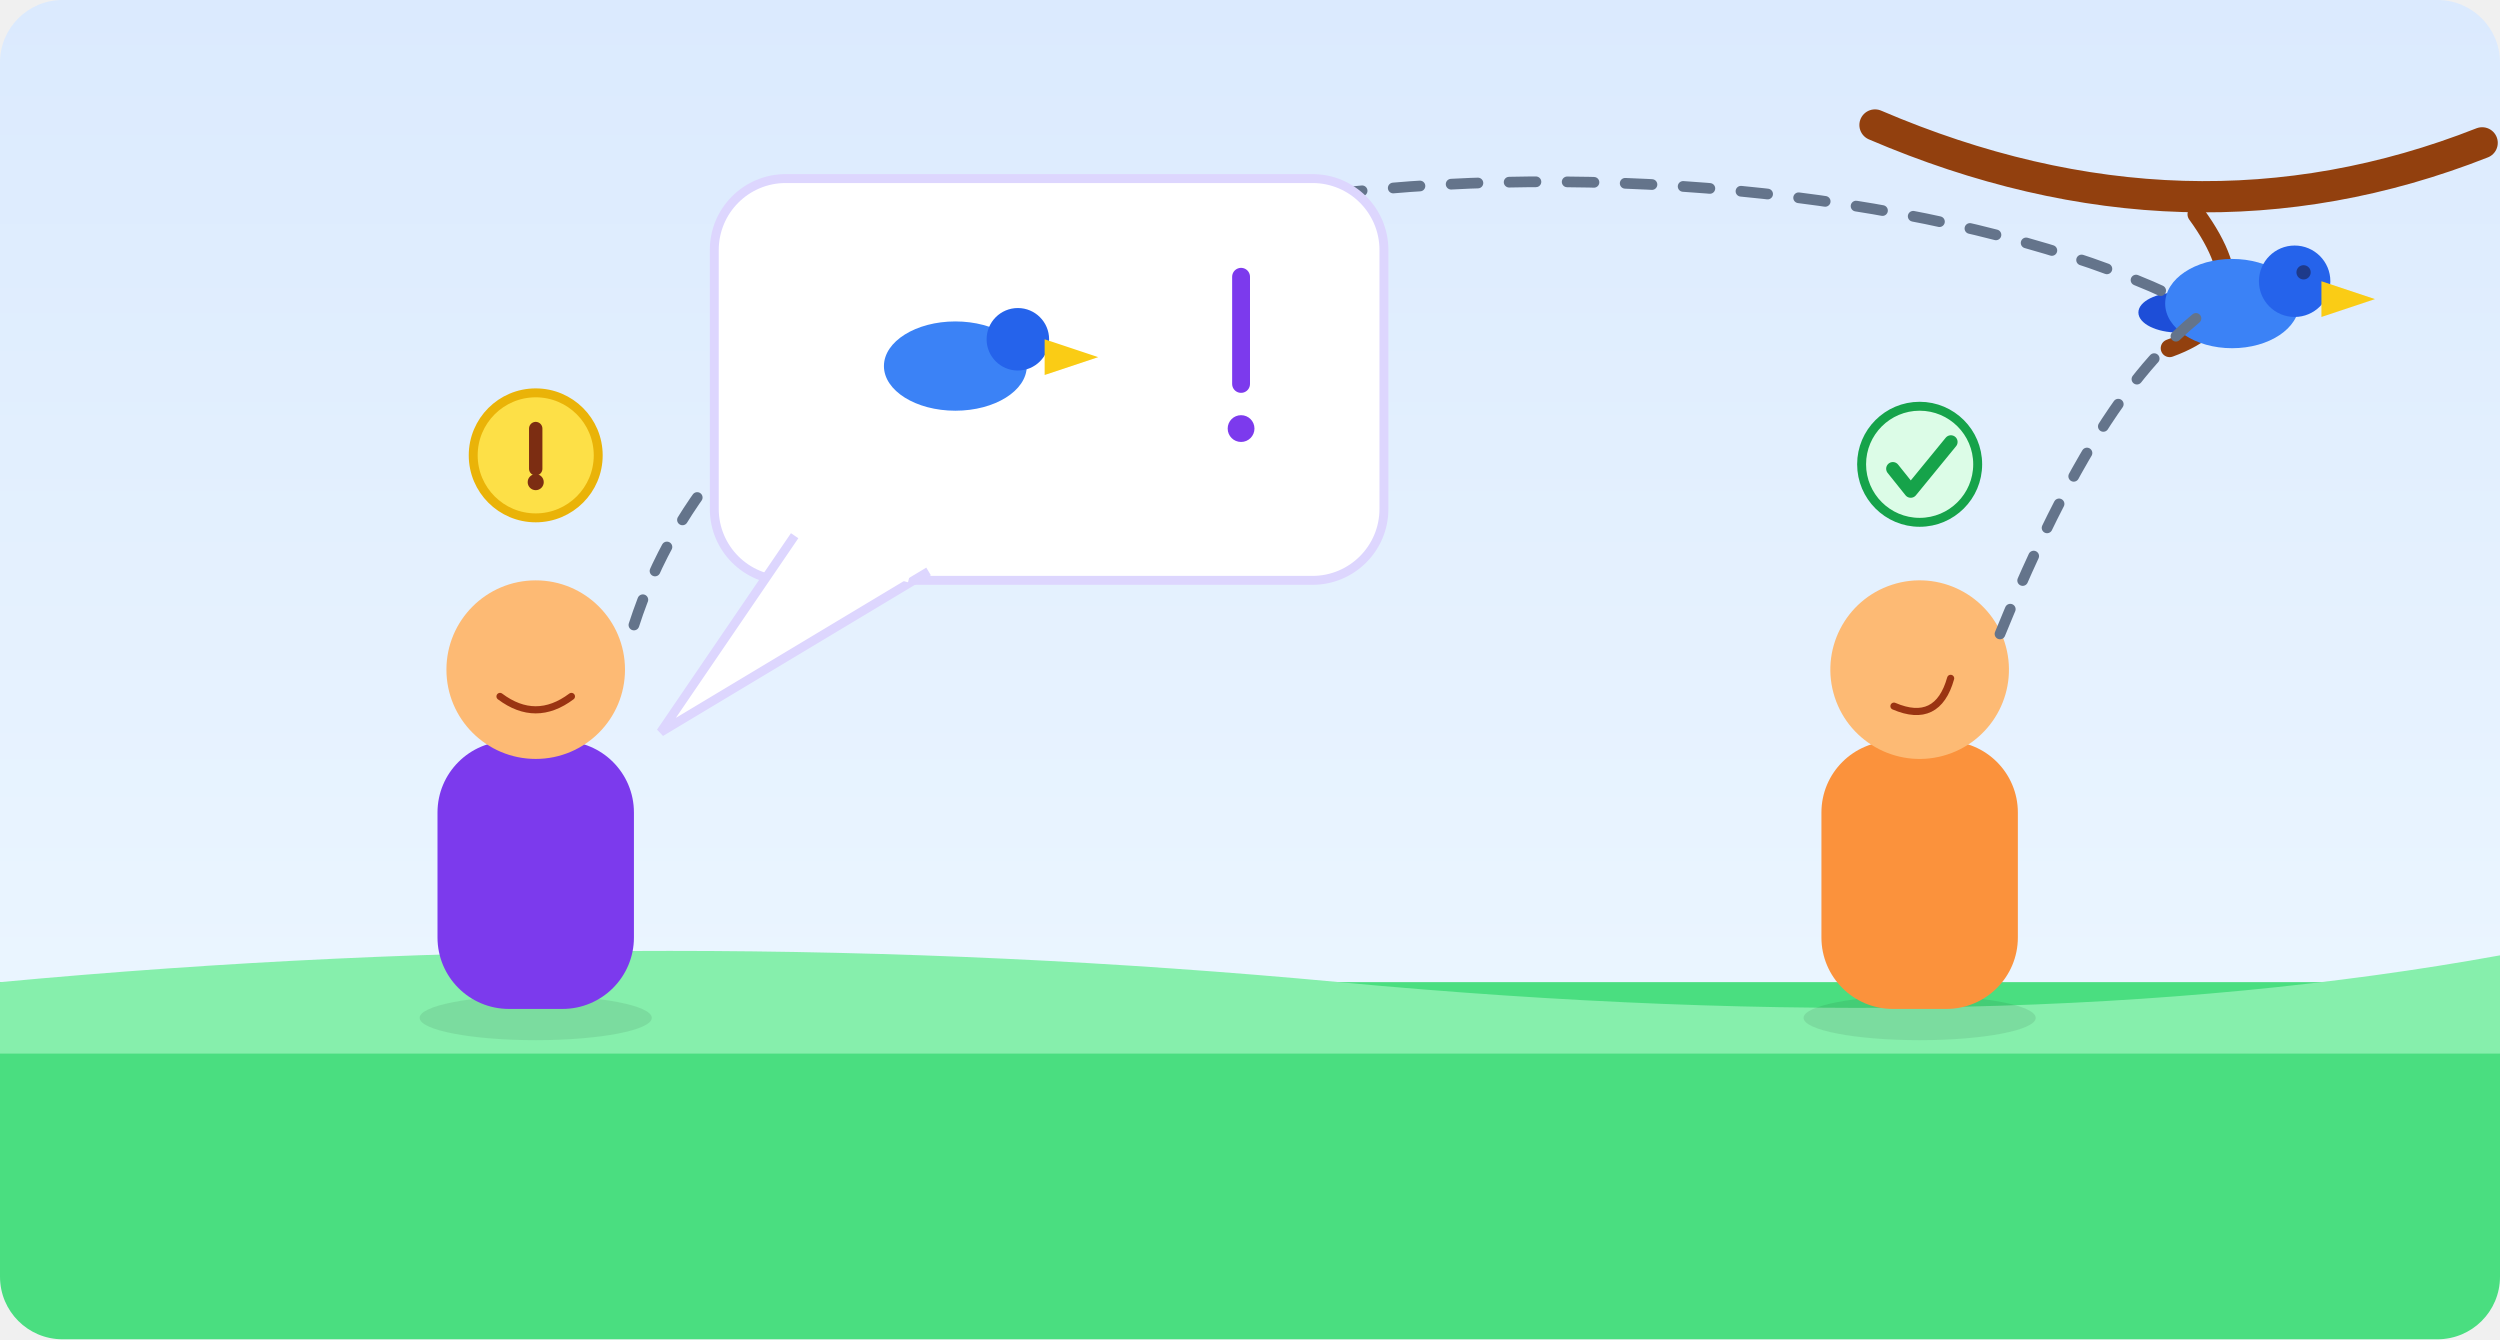
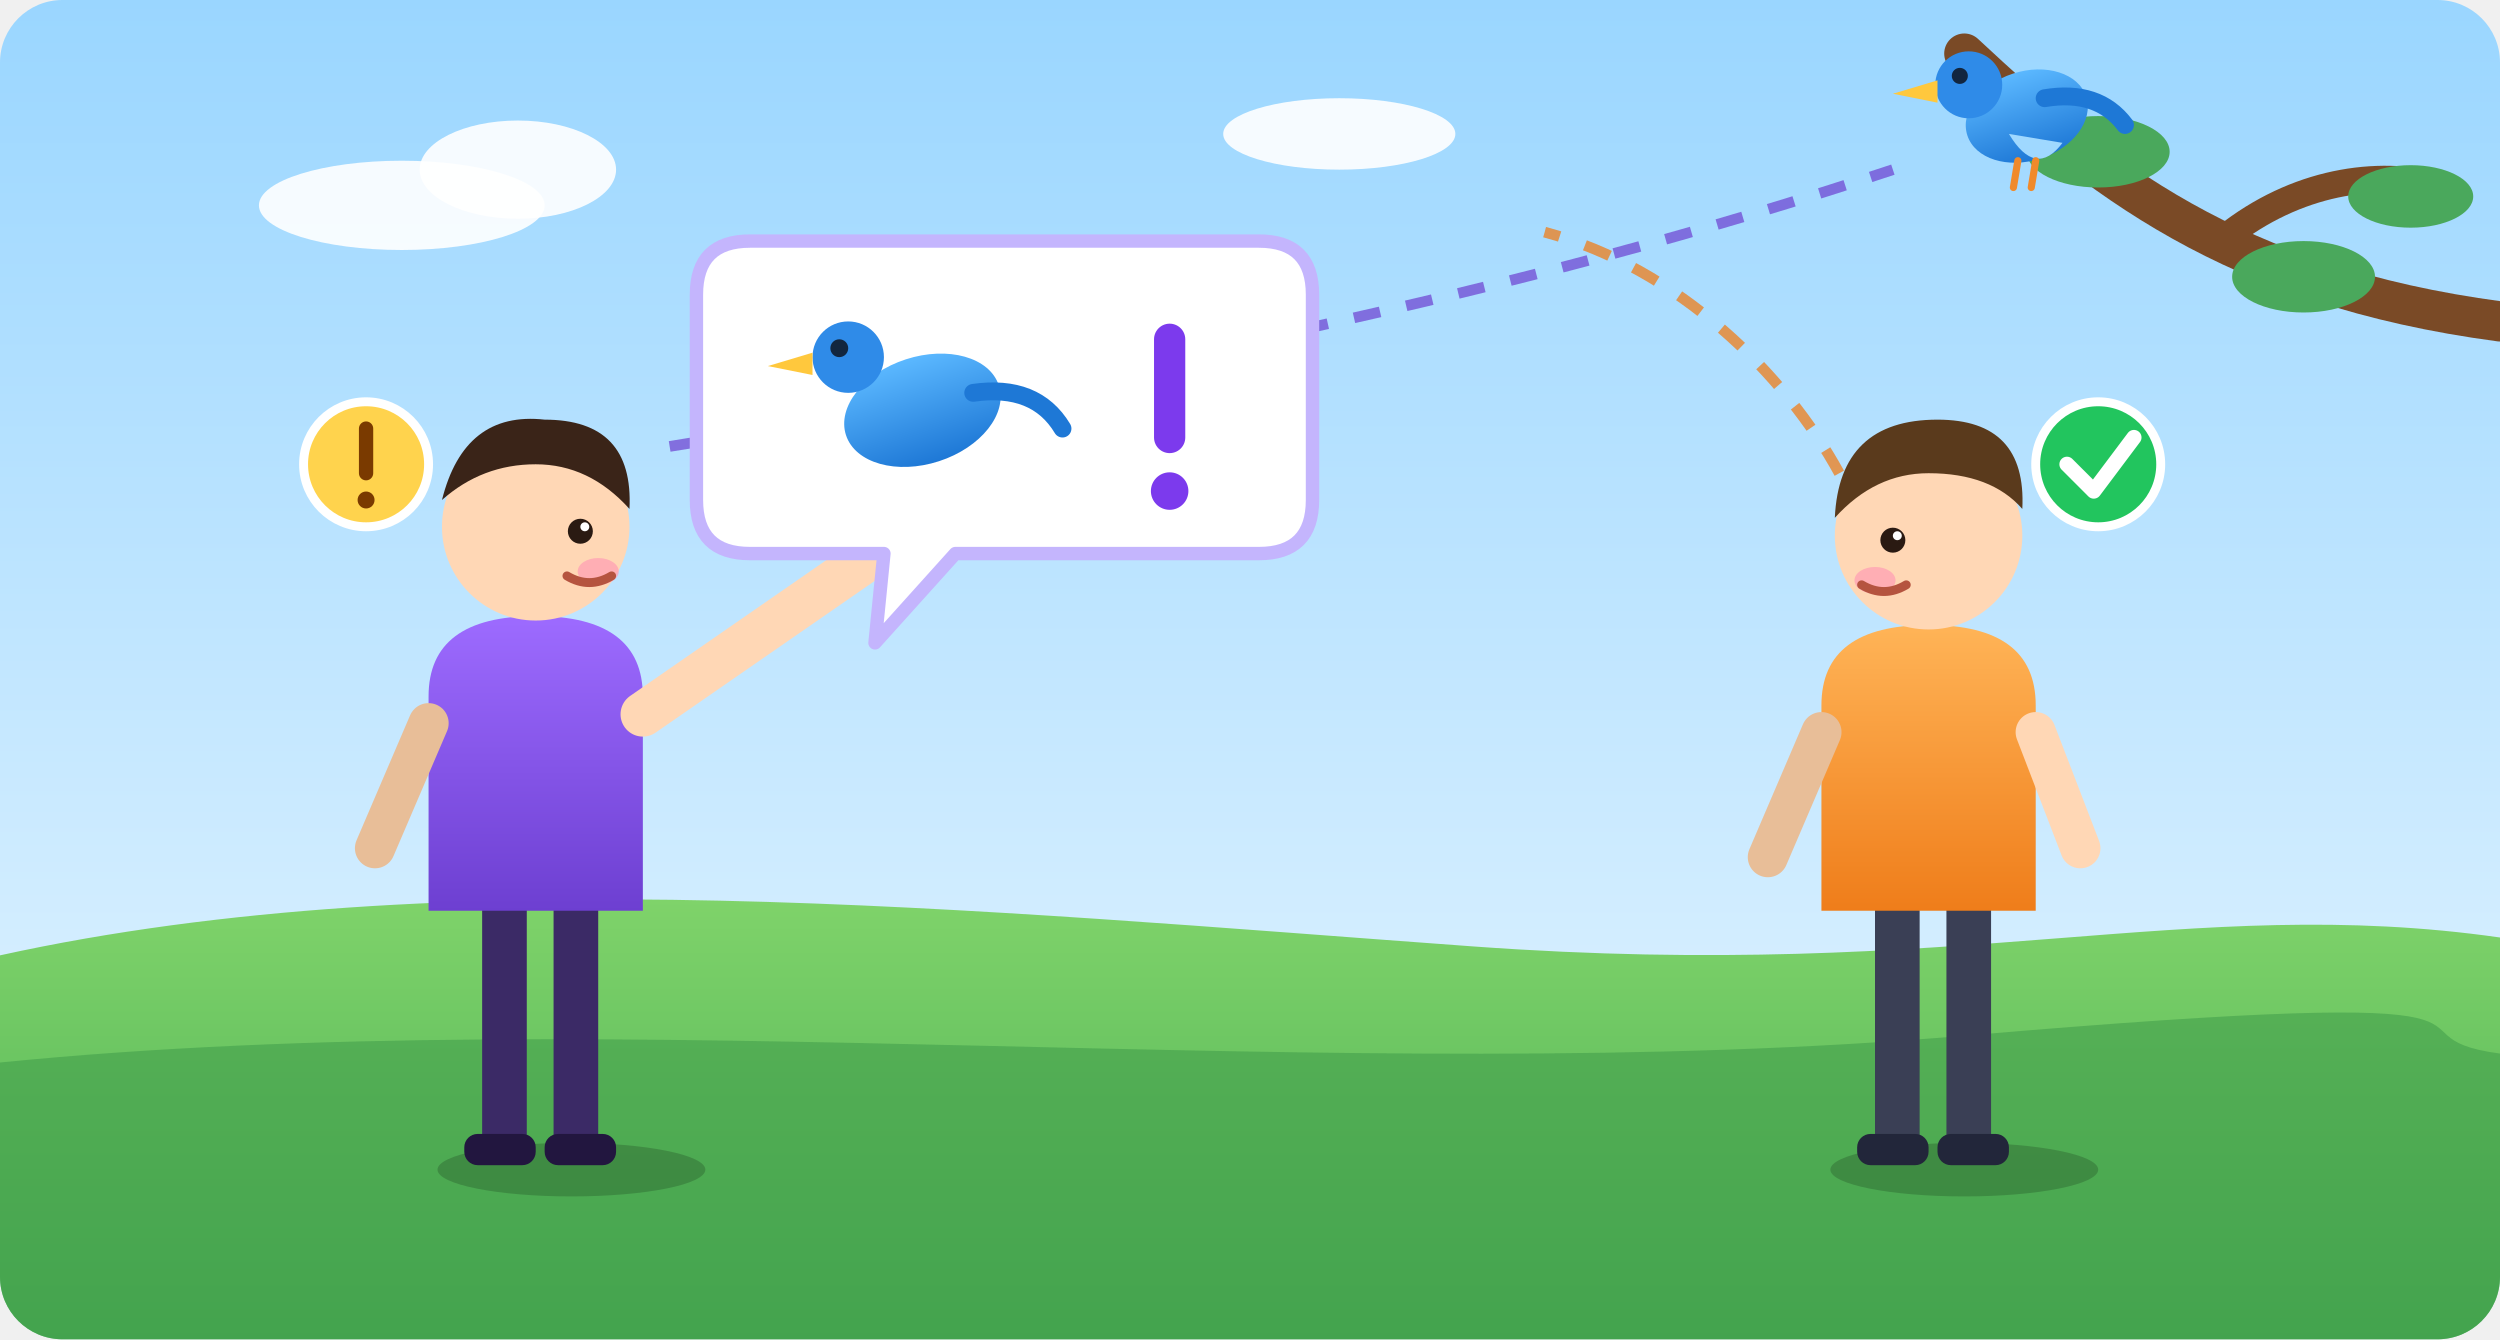
- <svg xmlns="http://www.w3.org/2000/svg" data-n="3" data-t="1" data-c="#7c3aed" viewBox="0 0 560 300" role="img" aria-label="새가 있는 것을 알아차리고 말풍선으로 한마디 전하면 상대가 알아듣는 모습">
+ <svg xmlns="http://www.w3.org/2000/svg" data-n="3" data-t="1" data-c="#7c3aed" viewBox="0 0 560 300" role="img" aria-label="새를 알아차리고 한마디 건네고, 상대도 알아듣는 모습">
  <defs>
    <linearGradient id="remark_sky" x1="0" y1="0" x2="0" y2="1">
-       <stop offset="0" stop-color="#dbeafe" />
-       <stop offset="1" stop-color="#f0f9ff" />
+       <stop offset="0" stop-color="#9ad6ff" />
+       <stop offset="1" stop-color="#eaf7ff" />
+     </linearGradient>
+     <linearGradient id="remark_grass" x1="0" y1="0" x2="0" y2="1">
+       <stop offset="0" stop-color="#7fd36a" />
+       <stop offset="1" stop-color="#4aae54" />
+     </linearGradient>
+     <linearGradient id="remark_a" x1="0" y1="0" x2="0" y2="1">
+       <stop offset="0" stop-color="#9d6bff" />
+       <stop offset="1" stop-color="#6d3fd1" />
+     </linearGradient>
+     <linearGradient id="remark_b" x1="0" y1="0" x2="0" y2="1">
+       <stop offset="0" stop-color="#ffb457" />
+       <stop offset="1" stop-color="#ef7d1a" />
+     </linearGradient>
+     <linearGradient id="remark_bird" x1="0" y1="0" x2="0" y2="1">
+       <stop offset="0" stop-color="#5bb8ff" />
+       <stop offset="1" stop-color="#1e78d6" />
    </linearGradient>
    <clipPath id="remark_clip">
      <rect width="560" height="300" rx="14" />
    </clipPath>
  </defs>
  <g clip-path="url(#remark_clip)">
    <rect width="560" height="300" fill="url(#remark_sky)" />
-     <rect y="220" width="560" height="80" fill="#4ade80" />
-     <path d="M0 220Q150 206 300 220T560 214V236H0Z" fill="#86efac" />
-     <path d="M420 28Q490 58 556 32" stroke="#92400e" stroke-width="7" fill="none" stroke-linecap="round" />
-     <path d="M492 48Q508 70 486 78" stroke="#92400e" stroke-width="4" fill="none" stroke-linecap="round" />
-     <g class="vs" data-s="1">
-       <g transform="translate(498 62)">
-         <ellipse cx="-10" cy="8" rx="9" ry="4.5" fill="#1d4ed8" />
-         <ellipse cx="2" cy="6" rx="15" ry="10" fill="#3b82f6" />
-         <circle cx="16" cy="1" r="8" fill="#2563eb" />
-         <path d="M22 1L34 5L22 9Z" fill="#facc15" />
-         <circle cx="18" cy="-1" r="1.6" fill="#1e3a8a" />
+     <g fill="#fff" fill-opacity=".9">
+       <ellipse cx="90" cy="46" rx="32" ry="10" />
+       <ellipse cx="116" cy="38" rx="22" ry="11" />
+       <ellipse cx="300" cy="30" rx="26" ry="8" />
+     </g>
+     <path d="M0 214C100 192 220 204 330 212S490 200 560 210V300H0Z" fill="url(#remark_grass)" />
+     <path d="M0 238C140 224 300 244 440 232S530 232 560 236V300H0Z" fill="#3e9a4a" fill-opacity=".55" />
+     <path d="M440 12C470 40 500 64 560 72" stroke="#7a4a26" stroke-width="9" stroke-linecap="round" fill="none" />
+     <path d="M500 52C516 40 534 38 548 42" stroke="#7a4a26" stroke-width="6" stroke-linecap="round" fill="none" />
+     <g fill="#4aa85c">
+       <ellipse cx="470" cy="34" rx="16" ry="8" />
+       <ellipse cx="516" cy="62" rx="16" ry="8" />
+       <ellipse cx="540" cy="44" rx="14" ry="7" />
+     </g>
+     <g>
+       <ellipse cx="454" cy="26" rx="14" ry="10" transform="rotate(-18 454 26)" fill="url(#remark_bird)" />
+       <circle cx="441" cy="19" r="7.5" fill="#2f8be8" />
+       <path d="M434 18L424 21L434 23Z" fill="#ffc83d" />
+       <circle cx="439" cy="17" r="1.8" fill="#12263f" />
+       <path d="M458 22Q470 20 476 28" stroke="#1e78d6" stroke-width="4" stroke-linecap="round" fill="none" />
+       <path d="M450 30Q456 40 462 32" fill="#9fd8ff" />
+       <path d="M452 36l-1 6M456 36l-1 6" stroke="#f08a2a" stroke-width="1.6" stroke-linecap="round" />
+     </g>
+     <ellipse cx="128" cy="262" rx="30" ry="6" fill="#000" fill-opacity=".18" />
+     <g class="vs up" data-s="1">
+       <rect x="108" y="196" width="10" height="62" rx="4" fill="#3b2a66" />
+       <rect x="124" y="196" width="10" height="62" rx="4" fill="#3b2a66" />
+       <rect x="104" y="254" width="16" height="7" rx="3" fill="#22163f" />
+       <rect x="122" y="254" width="16" height="7" rx="3" fill="#22163f" />
+       <path d="M96 204V156Q96 138 120 138Q144 138 144 156V204Z" fill="url(#remark_a)" />
+       <path d="M144 160L196 124" stroke="#ffd7b5" stroke-width="10" stroke-linecap="round" />
+       <circle cx="198" cy="123" r="6" fill="#ffd7b5" />
+       <path d="M96 162L84 190" stroke="#e8be98" stroke-width="9" stroke-linecap="round" />
+       <circle cx="120" cy="118" r="21" fill="#ffd7b5" />
+       <path d="M99 112Q104 92 122 94Q142 94 141 114Q132 104 120 104Q108 104 99 112Z" fill="#3a2418" />
+       <circle cx="130" cy="119" r="2.8" fill="#2a1a12" />
+       <circle cx="131" cy="118" r="1" fill="#fff" />
+       <ellipse cx="134" cy="128" rx="4.6" ry="3" fill="#ff9db4" fill-opacity=".7" />
+       <path d="M127 129Q132 132 137 129" stroke="#b5543f" stroke-width="2" fill="none" stroke-linecap="round" />
+     </g>
+     <g class="vs wipe" data-s="1" style="--dl:.4s;--d:.8s">
+       <path d="M150 100C250 84 340 66 424 38" stroke="#6d3fd1" stroke-opacity=".7" stroke-width="2.4" stroke-dasharray="6 6" fill="none" />
+     </g>
+     <g class="vs pop" data-s="1" style="--dl:.5s">
+       <circle cx="82" cy="104" r="14" fill="#ffd34d" stroke="#fff" stroke-width="2" />
+       <path d="M82 96V106" stroke="#7a3a00" stroke-width="3.2" stroke-linecap="round" />
+       <circle cx="82" cy="112" r="1.9" fill="#7a3a00" />
+     </g>
+     <g class="vs pop" data-s="2">
+       <path d="M168 54H282Q294 54 294 66V112Q294 124 282 124H214L196 144L198 124H168Q156 124 156 112V66Q156 54 168 54Z" fill="#fff" stroke="#c4b5fd" stroke-width="3" stroke-linejoin="round" />
+       <g transform="translate(206 90)">
+         <ellipse cx="0" cy="2" rx="18" ry="12" transform="rotate(-18)" fill="url(#remark_bird)" />
+         <circle cx="-16" cy="-10" r="8" fill="#2f8be8" />
+         <path d="M-24 -11L-34 -8L-24 -6Z" fill="#ffc83d" />
+         <circle cx="-18" cy="-12" r="2" fill="#12263f" />
+         <path d="M12 -2Q26 -4 32 6" stroke="#1e78d6" stroke-width="4" stroke-linecap="round" fill="none" />
      </g>
+       <path d="M262 76V98" stroke="#7c3aed" stroke-width="7" stroke-linecap="round" />
+       <circle cx="262" cy="110" r="4.2" fill="#7c3aed" />
    </g>
-     <g class="vs" data-s="1">
-       <ellipse cx="120" cy="228" rx="26" ry="5" fill="#000" opacity=".08" />
-       <rect x="98" y="166" width="44" height="60" rx="16" fill="#7c3aed" />
-       <circle cx="120" cy="150" r="20" fill="#fdba74" />
-       <path d="M112 156Q120 162 128 156" fill="none" stroke="#9a3412" stroke-width="1.6" stroke-linecap="round" />
+     <ellipse cx="440" cy="262" rx="30" ry="6" fill="#000" fill-opacity=".18" />
+     <g class="vs up" data-s="3">
+       <rect x="420" y="196" width="10" height="62" rx="4" fill="#3a3f55" />
+       <rect x="436" y="196" width="10" height="62" rx="4" fill="#3a3f55" />
+       <rect x="416" y="254" width="16" height="7" rx="3" fill="#22263a" />
+       <rect x="434" y="254" width="16" height="7" rx="3" fill="#22263a" />
+       <path d="M408 204V158Q408 140 432 140Q456 140 456 158V204Z" fill="url(#remark_b)" />
+       <path d="M408 164L396 192" stroke="#e8be98" stroke-width="9" stroke-linecap="round" />
+       <path d="M456 164L466 190" stroke="#ffd7b5" stroke-width="9" stroke-linecap="round" />
+       <circle cx="432" cy="120" r="21" fill="#ffd7b5" />
+       <path d="M411 116Q412 94 434 94Q454 94 453 114Q446 106 432 106Q420 106 411 116Z" fill="#5a3a1c" />
+       <circle cx="424" cy="121" r="2.8" fill="#2a1a12" />
+       <circle cx="425" cy="120" r="1" fill="#fff" />
+       <ellipse cx="420" cy="130" rx="4.6" ry="3" fill="#ff9db4" fill-opacity=".7" />
+       <path d="M417 131Q422 134 427 131" stroke="#b5543f" stroke-width="2" fill="none" stroke-linecap="round" />
    </g>
-     <path class="vs wipe" data-s="1" style="--d:1.1s" d="M142 140C180 22 400 26 486 66" fill="none" stroke="#64748b" stroke-width="2.4" stroke-dasharray="6 7" stroke-linecap="round" />
-     <g transform="translate(120 102)">
-       <g class="vs pop" data-s="1" style="--d:.4s;--dl:.35s">
-         <circle r="14" fill="#fde047" stroke="#eab308" stroke-width="2" />
-         <path d="M0 -6V3" stroke="#7c2d12" stroke-width="3" stroke-linecap="round" />
-         <circle cy="6" r="1.8" fill="#7c2d12" />
-       </g>
+     <g class="vs wipe" data-s="3" style="--dl:.3s;--d:.8s">
+       <path d="M412 106C400 84 376 60 346 52" stroke="#ef7d1a" stroke-opacity=".75" stroke-width="2.4" stroke-dasharray="6 6" fill="none" />
    </g>
-     <g class="vs pop" data-s="2" style="--d:.45s">
-       <rect x="160" y="40" width="150" height="90" rx="16" fill="#fff" stroke="#ddd6fe" stroke-width="2" />
-       <path d="M178 120L148 164L208 128" fill="#fff" />
-       <path d="M178 120L148 164L208 128" fill="none" stroke="#ddd6fe" stroke-width="2" />
-       <path d="M180 122L204 128" stroke="#fff" stroke-width="5" />
-       <ellipse cx="214" cy="82" rx="16" ry="10" fill="#3b82f6" />
-       <circle cx="228" cy="76" r="7" fill="#2563eb" />
-       <path d="M234 76L246 80L234 84Z" fill="#facc15" />
-       <path d="M278 62V86" stroke="#7c3aed" stroke-width="4" stroke-linecap="round" />
-       <circle cx="278" cy="96" r="3" fill="#7c3aed" />
-     </g>
-     <g class="vs up" data-s="3">
-       <ellipse cx="430" cy="228" rx="26" ry="5" fill="#000" opacity=".08" />
-       <rect x="408" y="166" width="44" height="60" rx="16" fill="#fb923c" />
-       <g transform="rotate(-18 430 150)">
-         <circle cx="430" cy="150" r="20" fill="#fdba74" />
-         <path d="M422 156Q430 163 436 154" fill="none" stroke="#9a3412" stroke-width="1.6" stroke-linecap="round" />
-       </g>
-     </g>
-     <path class="vs wipe" data-s="3" style="--d:.9s" d="M448 142C470 88 486 76 496 68" fill="none" stroke="#64748b" stroke-width="2.4" stroke-dasharray="6 7" stroke-linecap="round" />
-     <g transform="translate(430 104)">
-       <g class="vs pop" data-s="3" style="--d:.4s;--dl:.35s">
-         <circle r="13" fill="#dcfce7" stroke="#16a34a" stroke-width="2" />
-         <path d="M-6 1L-2 6L7 -5" fill="none" stroke="#16a34a" stroke-width="3" stroke-linecap="round" stroke-linejoin="round" />
-       </g>
+     <g class="vs pop" data-s="3" style="--dl:.7s">
+       <circle cx="470" cy="104" r="14" fill="#22c55e" stroke="#fff" stroke-width="2" />
+       <path d="M463 104L469 110L478 98" stroke="#fff" stroke-width="3.4" stroke-linecap="round" stroke-linejoin="round" fill="none" />
    </g>
  </g>
</svg>
